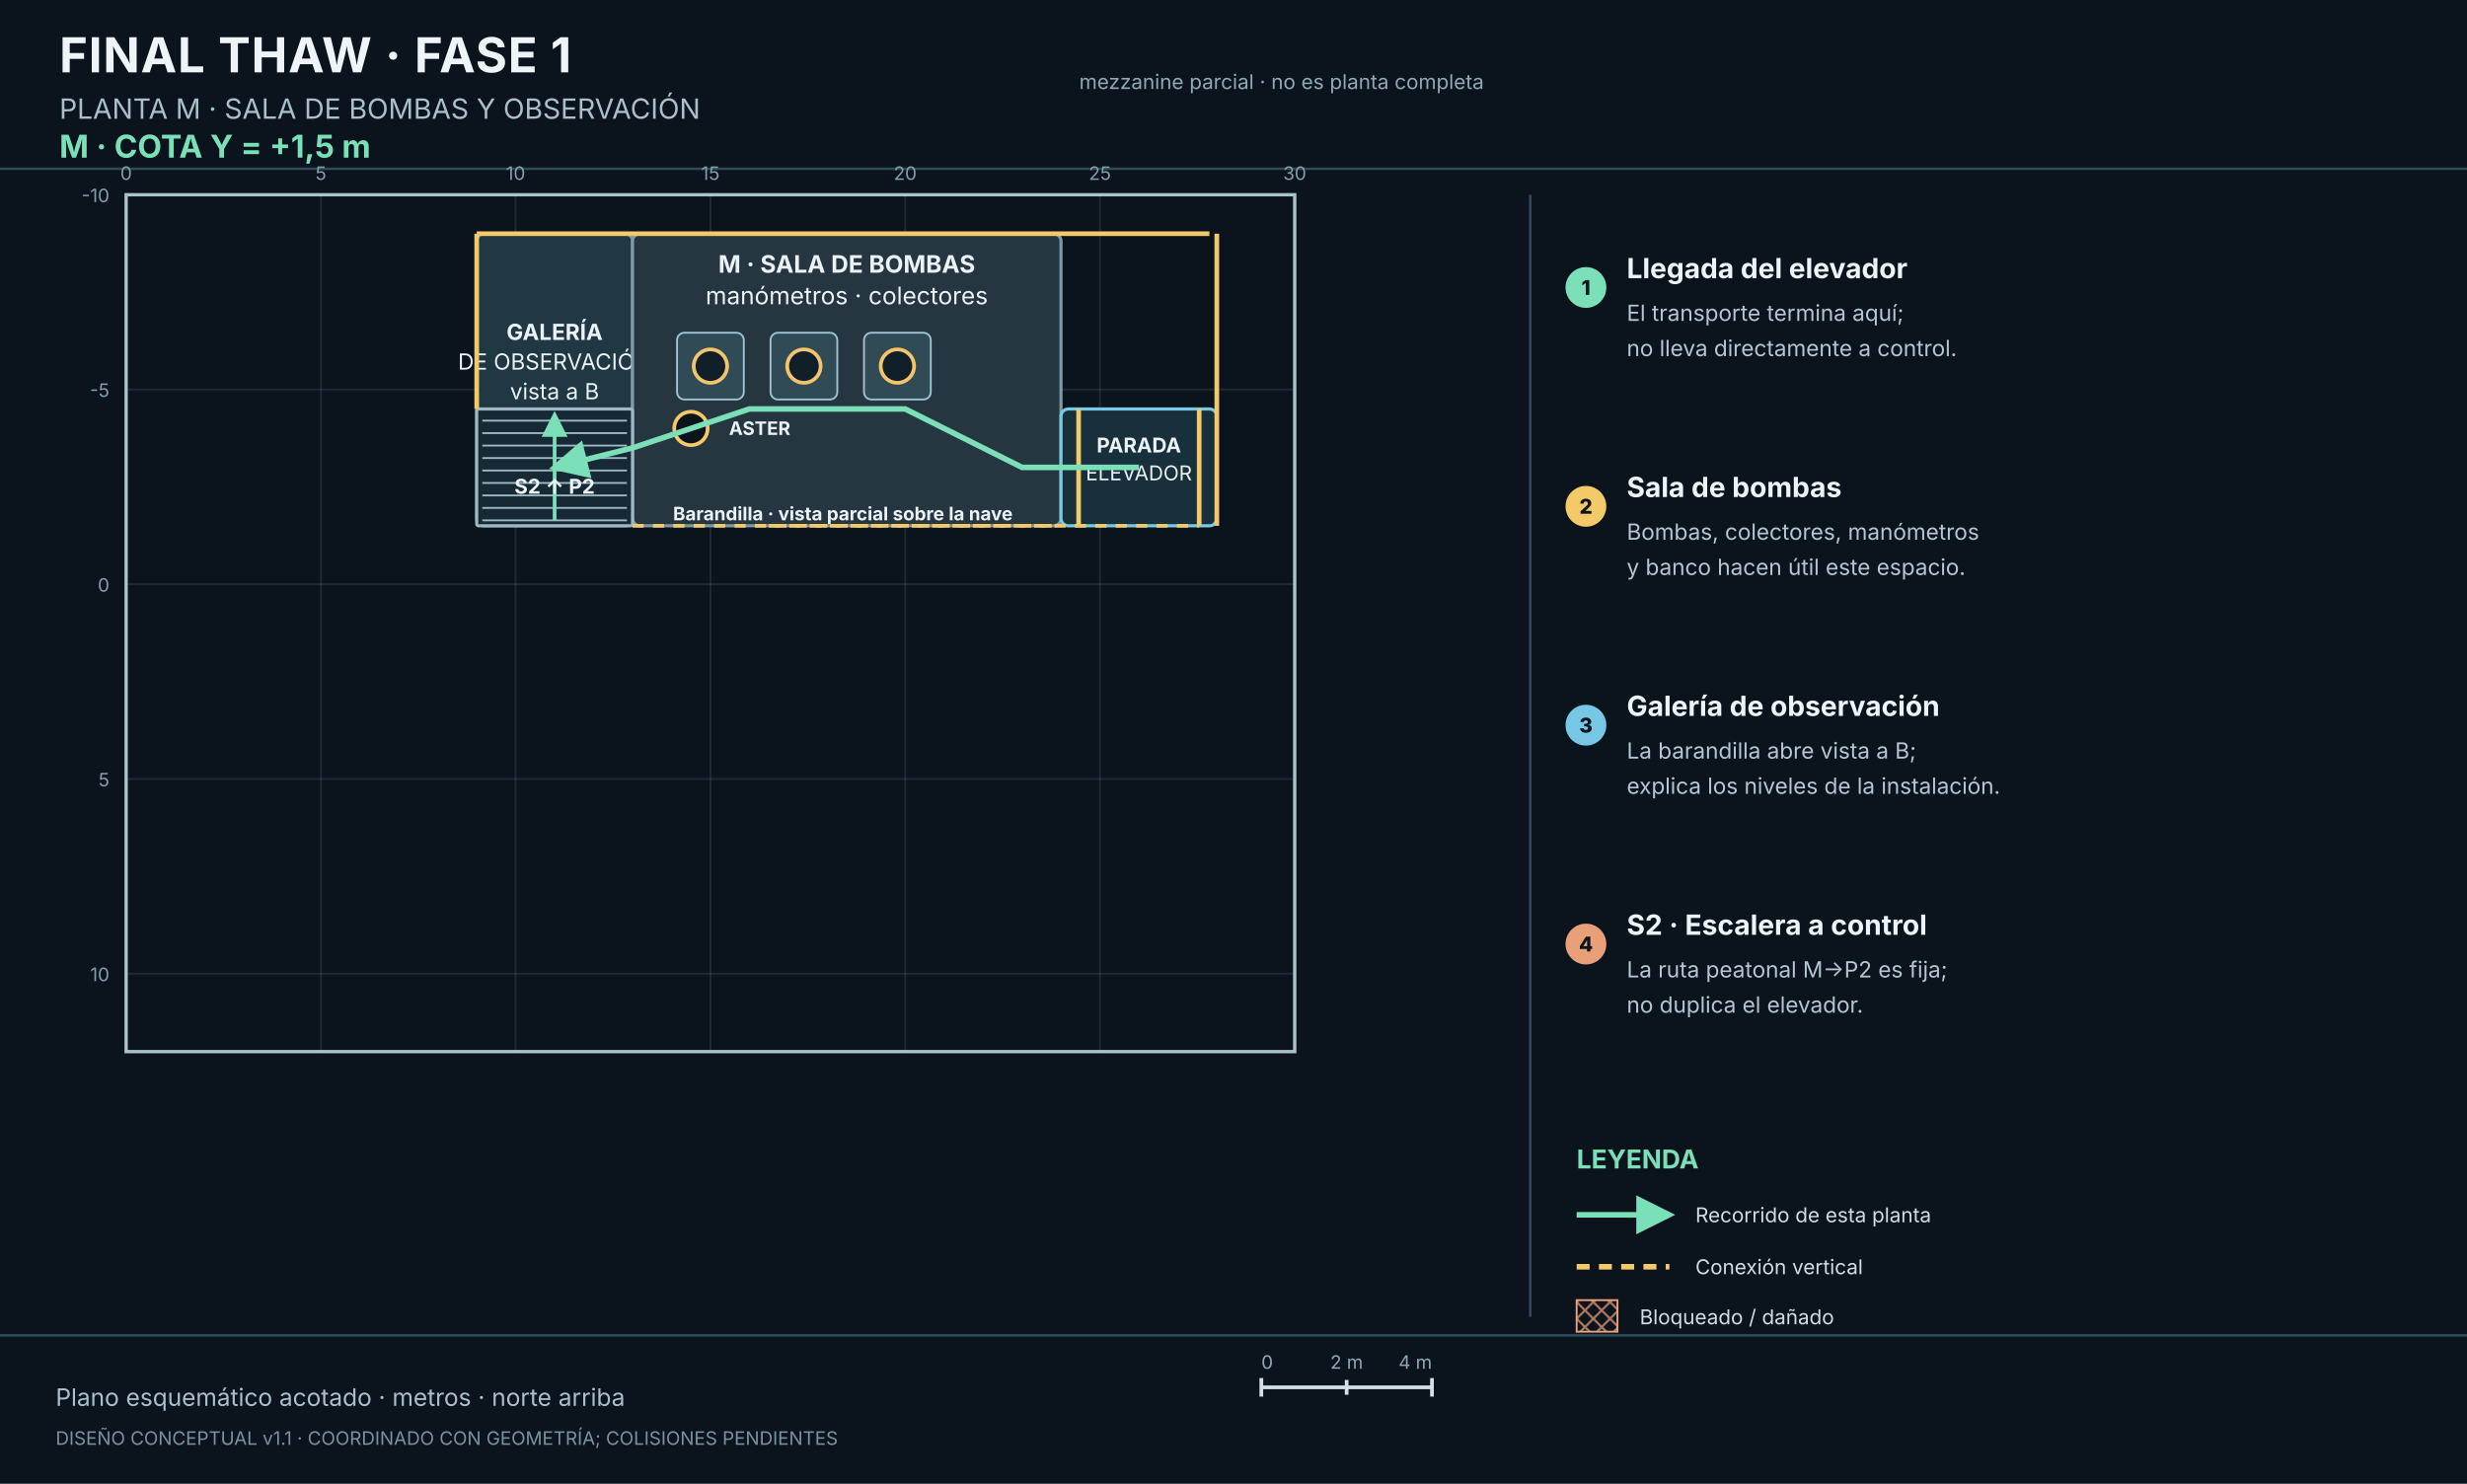
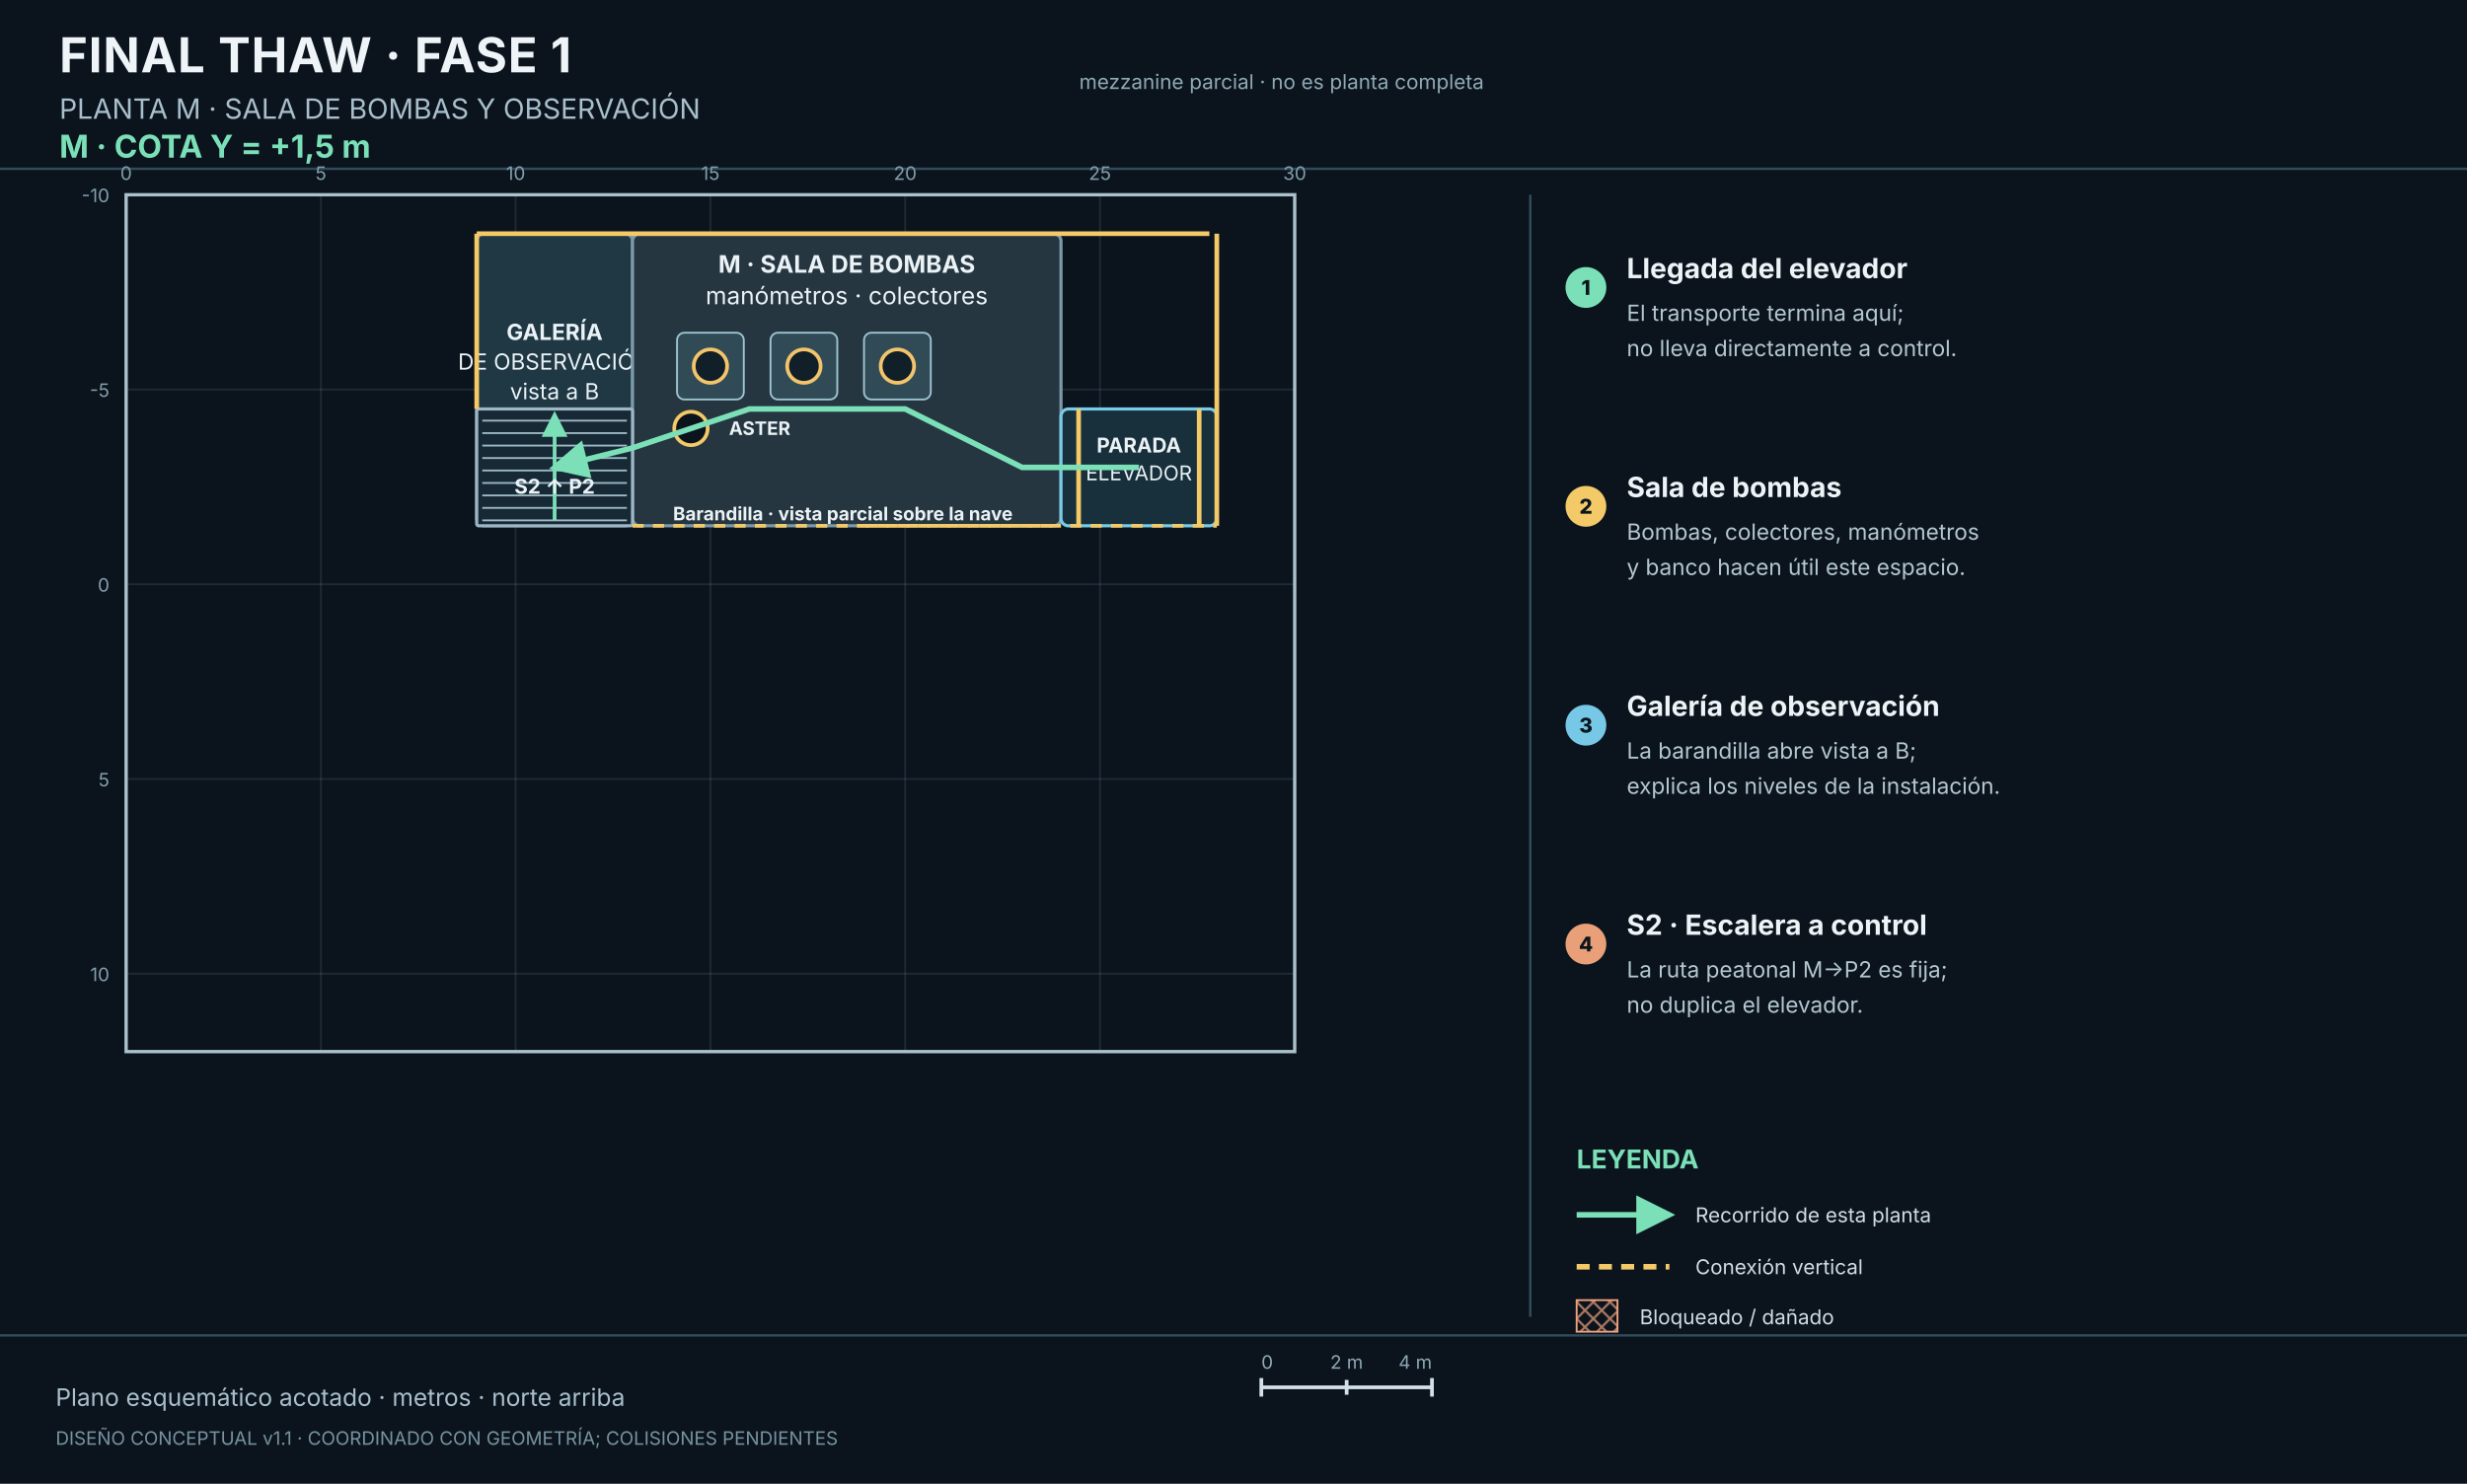
<svg xmlns="http://www.w3.org/2000/svg" viewBox="0 0 1330 800" role="img" aria-label="PLANTA M · SALA DE BOMBAS Y OBSERVACIÓN">
  <defs>
    <marker id="arrow" viewBox="0 0 10 10" refX="8.5" refY="5" markerWidth="7" markerHeight="7" orient="auto">
      <path d="M0,0 L10,5 L0,10 z" fill="#7be0b8" />
    </marker>
    <marker id="vertical" viewBox="0 0 10 10" refX="8.5" refY="5" markerWidth="7" markerHeight="7" orient="auto">
      <path d="M0,0 L10,5 L0,10 z" fill="#f4c968" />
    </marker>
    <pattern id="blocked" width="9" height="9" patternUnits="userSpaceOnUse">
      <path d="M0,0L9,9M9,0L0,9" stroke="#efa17e" stroke-width="1.2" opacity=".7" />
    </pattern>
    <pattern id="void" width="12" height="12" patternUnits="userSpaceOnUse">
      <path d="M0,0L12,12M12,0L0,12" stroke="#64808e" stroke-width="1" opacity=".45" />
    </pattern>
  </defs>
  <style>text{font-family:Inter,Arial,sans-serif}.title{font-size:26px;font-weight:750;fill:#eef4f7;letter-spacing:.5px}.sub{font-size:15px;fill:#a9c0cc}.level{font-size:17px;font-weight:750;fill:#7be0b8}.room{font-size:13px;fill:#eaf2f6}.small{font-size:11px;fill:#d0dde4}.muted{font-size:11px;fill:#8fa9b5}</style>
  <rect width="1330" height="800" fill="#0b141d" />
  <path d="M0 91H1330M825 105V710M0 720H1330" stroke="#324b5a" stroke-width="1.3" />
  <text x="32" y="39" class="title">FINAL THAW · FASE 1</text>
  <text x="32" y="64" class="sub">PLANTA M · SALA DE BOMBAS Y OBSERVACIÓN</text>
  <text x="32" y="85" class="level">M · COTA Y = +1,5 m</text>
  <text x="800" y="48" text-anchor="end" class="muted">mezzanine parcial · no es planta completa</text>
  <line x1="68" y1="105" x2="68" y2="567" stroke="#7895a6" opacity=".17" />
  <text x="68" y="97" font-size="10" text-anchor="middle" fill="#839eac">0</text>
  <line x1="173" y1="105" x2="173" y2="567" stroke="#7895a6" opacity=".17" />
  <text x="173" y="97" font-size="10" text-anchor="middle" fill="#839eac">5</text>
  <line x1="278" y1="105" x2="278" y2="567" stroke="#7895a6" opacity=".17" />
  <text x="278" y="97" font-size="10" text-anchor="middle" fill="#839eac">10</text>
  <line x1="383" y1="105" x2="383" y2="567" stroke="#7895a6" opacity=".17" />
  <text x="383" y="97" font-size="10" text-anchor="middle" fill="#839eac">15</text>
  <line x1="488" y1="105" x2="488" y2="567" stroke="#7895a6" opacity=".17" />
  <text x="488" y="97" font-size="10" text-anchor="middle" fill="#839eac">20</text>
  <line x1="593" y1="105" x2="593" y2="567" stroke="#7895a6" opacity=".17" />
  <text x="593" y="97" font-size="10" text-anchor="middle" fill="#839eac">25</text>
  <line x1="698" y1="105" x2="698" y2="567" stroke="#7895a6" opacity=".17" />
  <text x="698" y="97" font-size="10" text-anchor="middle" fill="#839eac">30</text>
  <line x1="68" y1="105" x2="698" y2="105" stroke="#7895a6" opacity=".17" />
  <text x="59" y="109" font-size="10" text-anchor="end" fill="#839eac">-10</text>
  <line x1="68" y1="210" x2="698" y2="210" stroke="#7895a6" opacity=".17" />
  <text x="59" y="214" font-size="10" text-anchor="end" fill="#839eac">-5</text>
  <line x1="68" y1="315" x2="698" y2="315" stroke="#7895a6" opacity=".17" />
  <text x="59" y="319" font-size="10" text-anchor="end" fill="#839eac">0</text>
  <line x1="68" y1="420" x2="698" y2="420" stroke="#7895a6" opacity=".17" />
  <text x="59" y="424" font-size="10" text-anchor="end" fill="#839eac">5</text>
  <line x1="68" y1="525" x2="698" y2="525" stroke="#7895a6" opacity=".17" />
  <text x="59" y="529" font-size="10" text-anchor="end" fill="#839eac">10</text>
  <rect x="68" y="105" width="630" height="462" fill="none" stroke="#abc1cc" stroke-width="1.8" />
  <rect x="257" y="126" width="84" height="157.5" rx="4" fill="#1f3844" stroke="#7295a6" stroke-width="1.7" />
  <text x="299" y="183.3" text-anchor="middle" font-size="12" font-family="Inter,Arial,sans-serif" font-weight="700" fill="#eaf2f6">GALERÍA</text>
  <text x="299" y="199.3" text-anchor="middle" font-size="12" font-family="Inter,Arial,sans-serif" font-weight="400" fill="#eaf2f6">DE OBSERVACIÓN</text>
  <text x="299" y="215.3" text-anchor="middle" font-size="12" font-family="Inter,Arial,sans-serif" font-weight="400" fill="#eaf2f6">vista a B</text>
  <rect x="341" y="126" width="231" height="157.5" rx="4" fill="#253640" stroke="#7d9aa8" stroke-width="1.7" />
  <text x="456.5" y="147.033" text-anchor="middle" font-size="13" font-family="Inter,Arial,sans-serif" font-weight="700" fill="#eaf2f6">M · SALA DE BOMBAS</text>
  <text x="456.5" y="164.033" text-anchor="middle" font-size="13" font-family="Inter,Arial,sans-serif" font-weight="400" fill="#eaf2f6">manómetros · colectores</text>
  <rect x="365" y="179.4" width="36" height="36" rx="4" fill="#314b56" stroke="#9fc5d3" />
  <circle cx="383" cy="197.4" r="9" fill="#101f28" stroke="#f3c46b" stroke-width="2" />
  <rect x="415.4" y="179.4" width="36" height="36" rx="4" fill="#314b56" stroke="#9fc5d3" />
  <circle cx="433.4" cy="197.4" r="9" fill="#101f28" stroke="#f3c46b" stroke-width="2" />
  <rect x="465.8" y="179.4" width="36" height="36" rx="4" fill="#314b56" stroke="#9fc5d3" />
  <circle cx="483.8" cy="197.4" r="9" fill="#101f28" stroke="#f3c46b" stroke-width="2" />
  <circle cx="372.5" cy="231" r="9" fill="#0b141d" stroke="#f4c968" stroke-width="2" />
  <text x="393" y="234.5" font-size="10" font-family="Inter,Arial,sans-serif" font-weight="700" fill="#eaf2f6">ASTER</text>
  <rect x="572" y="220.5" width="84" height="63" rx="4" fill="#18303b" stroke="#77cbe6" stroke-width="1.7" />
  <text x="614" y="243.967" text-anchor="middle" font-size="11" font-family="Inter,Arial,sans-serif" font-weight="700" fill="#eaf2f6">PARADA</text>
  <text x="614" y="258.967" text-anchor="middle" font-size="11" font-family="Inter,Arial,sans-serif" font-weight="400" fill="#eaf2f6">ELEVADOR</text>
  <rect x="257" y="220.5" width="84" height="63" rx="1" fill="#162934" stroke="#9db7c5" stroke-width="1.7" />
  <line x1="260" y1="226.8" x2="338" y2="226.8" stroke="#9db7c5" stroke-width="1" />
  <line x1="260" y1="233.52" x2="338" y2="233.52" stroke="#9db7c5" stroke-width="1" />
  <line x1="260" y1="240.24" x2="338" y2="240.24" stroke="#9db7c5" stroke-width="1" />
  <line x1="260" y1="246.96" x2="338" y2="246.96" stroke="#9db7c5" stroke-width="1" />
  <line x1="260" y1="253.68" x2="338" y2="253.68" stroke="#9db7c5" stroke-width="1" />
  <line x1="260" y1="260.4" x2="338" y2="260.4" stroke="#9db7c5" stroke-width="1" />
  <line x1="260" y1="267.12" x2="338" y2="267.12" stroke="#9db7c5" stroke-width="1" />
  <line x1="260" y1="273.84" x2="338" y2="273.84" stroke="#9db7c5" stroke-width="1" />
  <line x1="260" y1="280.56" x2="338" y2="280.56" stroke="#9db7c5" stroke-width="1" />
  <polyline points="299,280.35 299,223.65" fill="none" stroke="#7be0b8" stroke-width="2" marker-end="url(#arrow)" />
  <text x="299" y="266.167" text-anchor="middle" font-size="11" font-family="Inter,Arial,sans-serif" font-weight="700" fill="#eaf2f6">S2 ↑ P2</text>
  <line x1="257" y1="126" x2="652" y2="126" stroke="#f4c968" stroke-width="2.5" />
  <line x1="257" y1="126" x2="257" y2="220.5" stroke="#f4c968" stroke-width="2.5" />
  <line x1="656" y1="126" x2="656" y2="283.5" stroke="#f4c968" stroke-width="2.5" />
  <line x1="341" y1="283.5" x2="572" y2="283.5" stroke="#f4c968" stroke-width="2" stroke-dasharray="6 5" />
-   <line x1="414.5" y1="283.5" x2="646.5" y2="283.5" stroke="#f4c968" stroke-width="2" stroke-dasharray="6 5" />
+   <line x1="467" y1="283.5" x2="656" y2="283.5" stroke="#f4c968" stroke-width="2" stroke-dasharray="6 5" />
  <line x1="581.5" y1="220.5" x2="581.5" y2="283.5" stroke="#f4c968" stroke-width="2.5" />
  <line x1="646.5" y1="220.5" x2="646.5" y2="283.5" stroke="#f4c968" stroke-width="2.5" />
  <text x="454.4" y="280.533" text-anchor="middle" font-size="10" font-family="Inter,Arial,sans-serif" font-weight="700" fill="#eaf2f6">Barandilla · vista parcial sobre la nave</text>
  <polyline points="614,252 551,252 488,220.5 404,220.5 341,241.5 299,252" fill="none" stroke="#7be0b8" stroke-width="3" marker-end="url(#arrow)" />
  <circle cx="855" cy="155" r="11" fill="#7be0b8" />
  <text x="855" y="159" font-size="11" text-anchor="middle" font-weight="800" fill="#0b151d">1</text>
  <text x="877" y="150" font-size="15" font-weight="700" fill="#edf4f7">Llegada del elevador</text>
  <text x="877" y="173" font-size="12" fill="#b4c7d1">El transporte termina aquí;</text>
  <text x="877" y="192" font-size="12" fill="#b4c7d1">no lleva directamente a control.</text>
  <circle cx="855" cy="273" r="11" fill="#f4c968" />
  <text x="855" y="277" font-size="11" text-anchor="middle" font-weight="800" fill="#0b151d">2</text>
  <text x="877" y="268" font-size="15" font-weight="700" fill="#edf4f7">Sala de bombas</text>
  <text x="877" y="291" font-size="12" fill="#b4c7d1">Bombas, colectores, manómetros</text>
  <text x="877" y="310" font-size="12" fill="#b4c7d1">y banco hacen útil este espacio.</text>
  <circle cx="855" cy="391" r="11" fill="#76c8e6" />
  <text x="855" y="395" font-size="11" text-anchor="middle" font-weight="800" fill="#0b151d">3</text>
  <text x="877" y="386" font-size="15" font-weight="700" fill="#edf4f7">Galería de observación</text>
  <text x="877" y="409" font-size="12" fill="#b4c7d1">La barandilla abre vista a B;</text>
  <text x="877" y="428" font-size="12" fill="#b4c7d1">explica los niveles de la instalación.</text>
  <circle cx="855" cy="509" r="11" fill="#e9a078" />
  <text x="855" y="513" font-size="11" text-anchor="middle" font-weight="800" fill="#0b151d">4</text>
  <text x="877" y="504" font-size="15" font-weight="700" fill="#edf4f7">S2 · Escalera a control</text>
  <text x="877" y="527" font-size="12" fill="#b4c7d1">La ruta peatonal M→P2 es fija;</text>
  <text x="877" y="546" font-size="12" fill="#b4c7d1">no duplica el elevador.</text>
  <g transform="translate(850 630)">
    <text x="0" y="0" font-size="14" font-weight="750" fill="#7be0b8">LEYENDA</text>
    <line x1="0" y1="25" x2="50" y2="25" stroke="#7be0b8" stroke-width="3" marker-end="url(#arrow)" />
    <text x="64" y="29" class="small">Recorrido de esta planta</text>
    <line x1="0" y1="53" x2="50" y2="53" stroke="#f4c968" stroke-width="3" stroke-dasharray="7 5" />
    <text x="64" y="57" class="small">Conexión vertical</text>
    <rect x="0" y="71" width="22" height="17" fill="url(#blocked)" stroke="#efa17e" />
    <text x="34" y="84" class="small">Bloqueado / dañado</text>
  </g>
  <text x="30" y="758" font-size="13" fill="#a9c0cc">Plano esquemático acotado · metros · norte arriba</text>
  <text x="30" y="779" font-size="10" fill="#7893a1">DISEÑO CONCEPTUAL v1.1 · COORDINADO CON GEOMETRÍA; COLISIONES PENDIENTES</text>
  <path d="M680 748H772M680 743V753M726 744V752M772 743V753" stroke="#d3e0e6" stroke-width="2" />
  <text x="680" y="738" font-size="10" fill="#8fa9b5">0</text>
  <text x="726" y="738" font-size="10" text-anchor="middle" fill="#8fa9b5">2 m</text>
  <text x="772" y="738" font-size="10" text-anchor="end" fill="#8fa9b5">4 m</text>
</svg>
